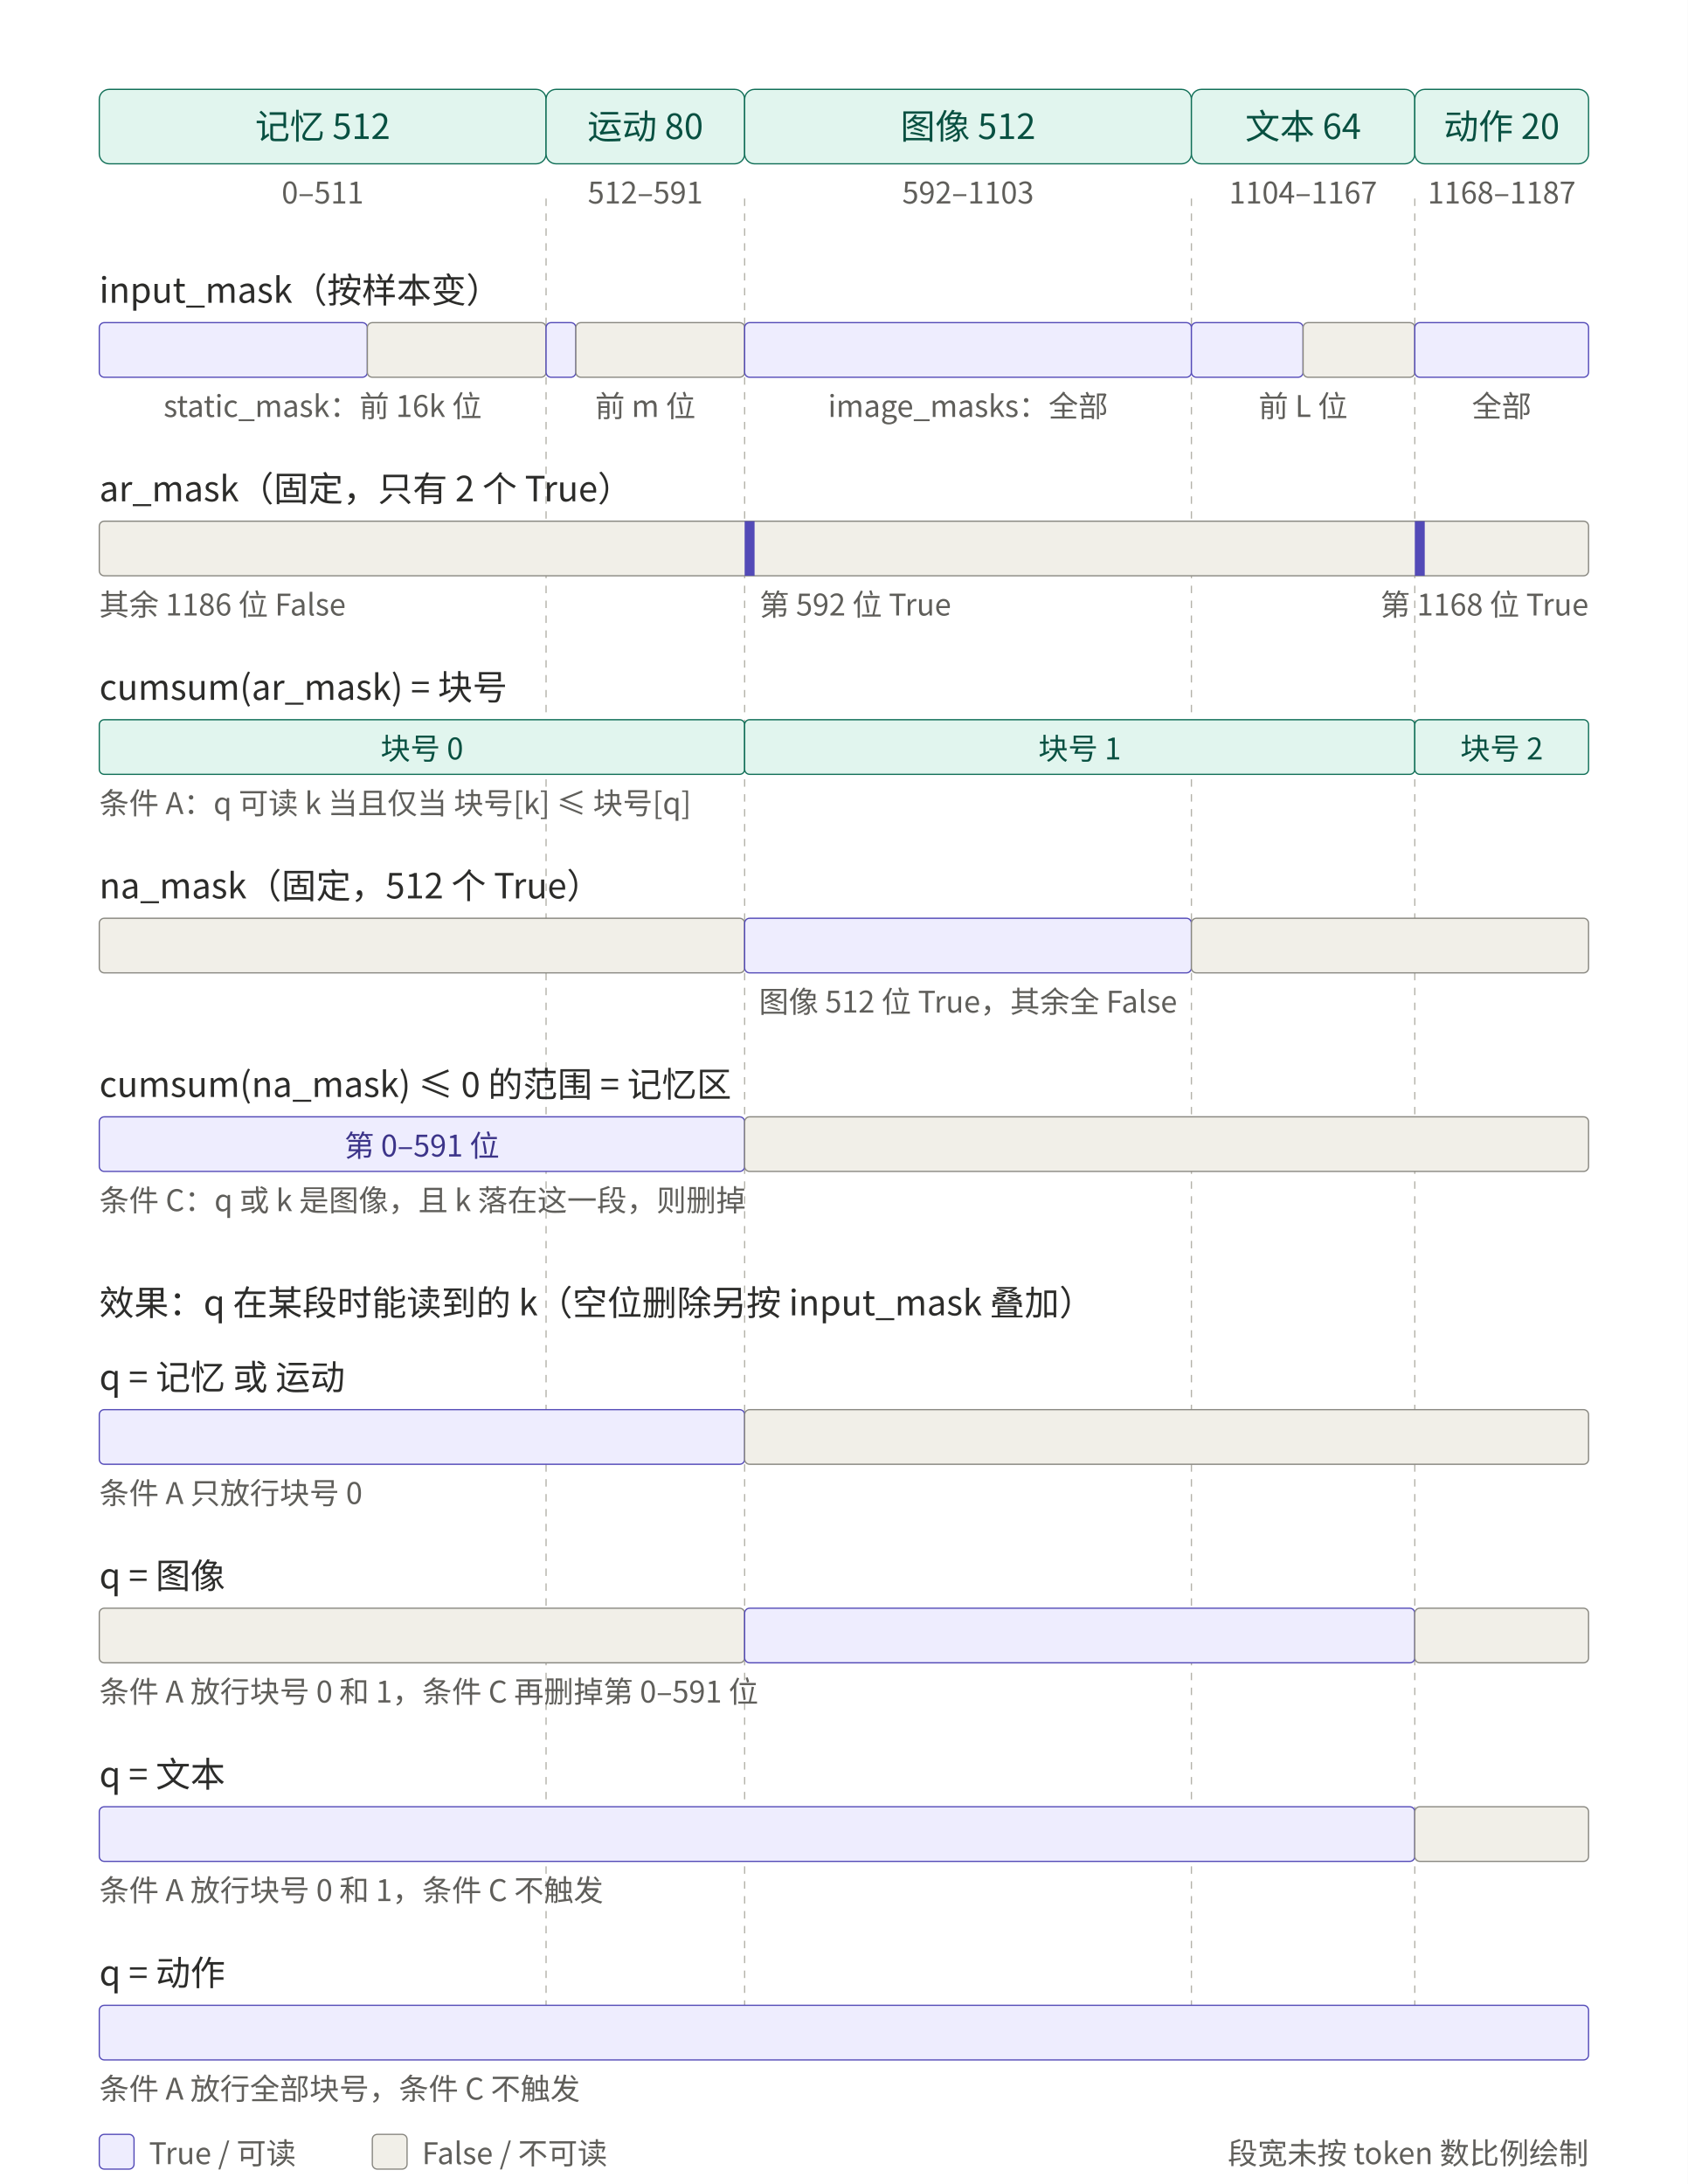
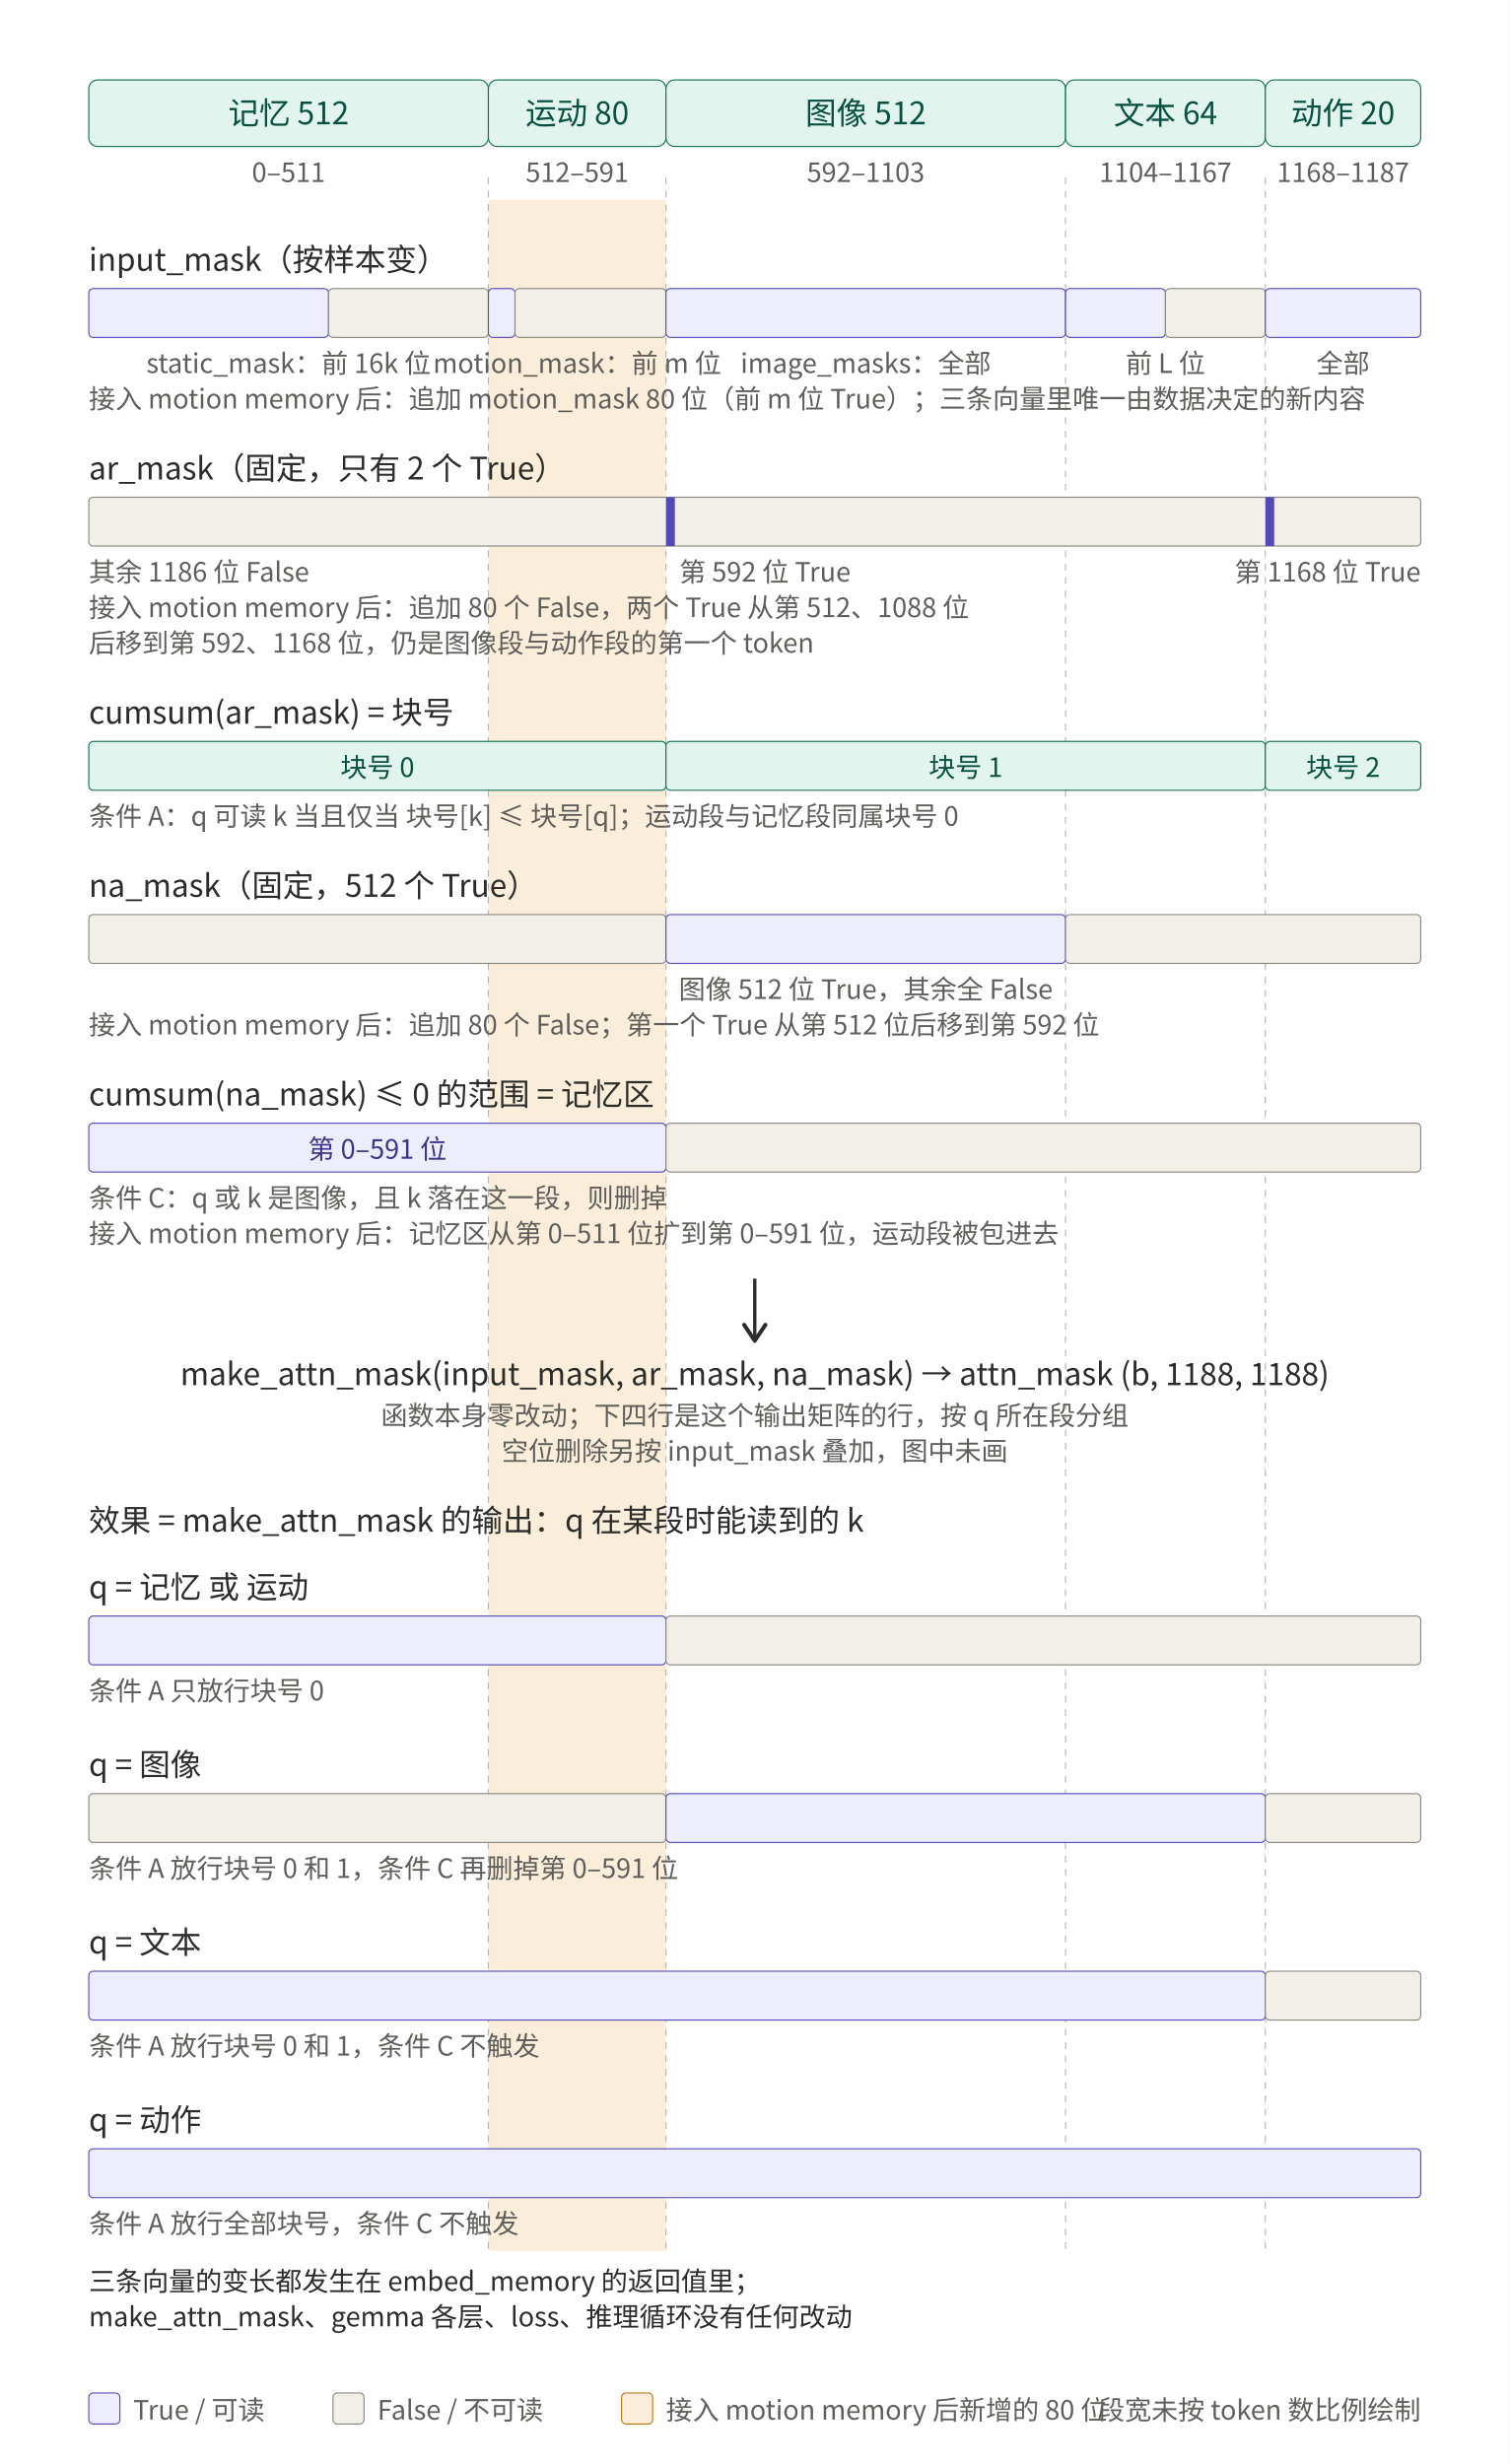
- <svg xmlns="http://www.w3.org/2000/svg" width="680" height="880" viewBox="0 0 680 880" role="img" font-family="system-ui, -apple-system, 'Segoe UI', 'Noto Sans CJK SC', 'PingFang SC', 'Microsoft YaHei', sans-serif">
-   <rect x="0" y="0" width="680" height="880" fill="#FFFFFF" />
+ <svg xmlns="http://www.w3.org/2000/svg" width="680" height="1110" viewBox="0 0 680 1110" role="img" font-family="system-ui, -apple-system, 'Segoe UI', 'Noto Sans CJK SC', 'PingFang SC', 'Microsoft YaHei', sans-serif">
+   <defs>
+     <marker id="arrow" viewBox="0 0 10 10" refX="8" refY="5" markerWidth="8" markerHeight="8" orient="auto">
+       <path d="M2 1L8 5L2 9" fill="none" stroke="#2C2C2A" stroke-width="1.5" stroke-linecap="round" stroke-linejoin="round" />
+     </marker>
+   </defs>
+   <rect x="0" y="0" width="680" height="1110" fill="#FFFFFF" />
+   <rect x="220" y="90" width="80" height="924" fill="#FAEEDA" />
  <g stroke="#B4B2A9" stroke-width="0.5" stroke-dasharray="3 3">
-     <line x1="220" y1="80" x2="220" y2="825" />
-     <line x1="300" y1="80" x2="300" y2="825" />
-     <line x1="480" y1="80" x2="480" y2="825" />
-     <line x1="570" y1="80" x2="570" y2="825" />
+     <line x1="220" y1="80" x2="220" y2="1014" />
+     <line x1="300" y1="80" x2="300" y2="1014" />
+     <line x1="480" y1="80" x2="480" y2="1014" />
+     <line x1="570" y1="80" x2="570" y2="1014" />
  </g>
  <g fill="#E1F5EE" stroke="#0F6E56" stroke-width="0.5">
    <rect x="40" y="36" width="180" height="30" rx="4" />
    <rect x="220" y="36" width="80" height="30" rx="4" />
    <rect x="300" y="36" width="180" height="30" rx="4" />
    <rect x="480" y="36" width="90" height="30" rx="4" />
    <rect x="570" y="36" width="70" height="30" rx="4" />
  </g>
  <g font-size="14" font-weight="500" fill="#085041" text-anchor="middle">
    <text x="130" y="56">记忆 512</text>
    <text x="260" y="56">运动 80</text>
    <text x="390" y="56">图像 512</text>
    <text x="525" y="56">文本 64</text>
    <text x="605" y="56">动作 20</text>
  </g>
  <g font-size="12" fill="#5F5E5A" text-anchor="middle">
    <text x="130" y="82">0–511</text>
    <text x="260" y="82">512–591</text>
    <text x="390" y="82">592–1103</text>
    <text x="525" y="82">1104–1167</text>
    <text x="605" y="82">1168–1187</text>
  </g>
  <text x="40" y="122" font-size="14" font-weight="500" fill="#2C2C2A">input_mask（按样本变）</text>
  <g stroke-width="0.5">
    <rect x="40" y="130" width="108" height="22" rx="2" fill="#EEEDFE" stroke="#534AB7" />
    <rect x="148" y="130" width="72" height="22" rx="2" fill="#F1EFE8" stroke="#888780" />
    <rect x="220" y="130" width="12" height="22" rx="2" fill="#EEEDFE" stroke="#534AB7" />
    <rect x="232" y="130" width="68" height="22" rx="2" fill="#F1EFE8" stroke="#888780" />
    <rect x="300" y="130" width="180" height="22" rx="2" fill="#EEEDFE" stroke="#534AB7" />
    <rect x="480" y="130" width="45" height="22" rx="2" fill="#EEEDFE" stroke="#534AB7" />
    <rect x="525" y="130" width="45" height="22" rx="2" fill="#F1EFE8" stroke="#888780" />
    <rect x="570" y="130" width="70" height="22" rx="2" fill="#EEEDFE" stroke="#534AB7" />
  </g>
  <g font-size="12" fill="#5F5E5A" text-anchor="middle">
    <text x="130" y="168">static_mask：前 16k 位</text>
-     <text x="260" y="168">前 m 位</text>
+     <text x="260" y="168">motion_mask：前 m 位</text>
    <text x="390" y="168">image_masks：全部</text>
    <text x="525" y="168">前 L 位</text>
    <text x="605" y="168">全部</text>
  </g>
-   <text x="40" y="202" font-size="14" font-weight="500" fill="#2C2C2A">ar_mask（固定，只有 2 个 True）</text>
-   <rect x="40" y="210" width="600" height="22" rx="2" fill="#F1EFE8" stroke="#888780" stroke-width="0.5" />
-   <rect x="300" y="210" width="4" height="22" fill="#534AB7" />
-   <rect x="570" y="210" width="4" height="22" fill="#534AB7" />
+   <text x="40" y="184" font-size="12" fill="#5F5E5A">接入 motion memory 后：追加 motion_mask 80 位（前 m 位 True）；三条向量里唯一由数据决定的新内容</text>
+   <text x="40" y="216" font-size="14" font-weight="500" fill="#2C2C2A">ar_mask（固定，只有 2 个 True）</text>
+   <rect x="40" y="224" width="600" height="22" rx="2" fill="#F1EFE8" stroke="#888780" stroke-width="0.5" />
+   <rect x="300" y="224" width="4" height="22" fill="#534AB7" />
+   <rect x="570" y="224" width="4" height="22" fill="#534AB7" />
  <g font-size="12" fill="#5F5E5A">
-     <text x="40" y="248">其余 1186 位 False</text>
-     <text x="306" y="248">第 592 位 True</text>
-     <text x="640" y="248" text-anchor="end">第 1168 位 True</text>
+     <text x="40" y="262">其余 1186 位 False</text>
+     <text x="306" y="262">第 592 位 True</text>
+     <text x="640" y="262" text-anchor="end">第 1168 位 True</text>
+     <text x="40" y="278">接入 motion memory 后：追加 80 个 False，两个 True 从第 512、1088 位</text>
+     <text x="40" y="294">后移到第 592、1168 位，仍是图像段与动作段的第一个 token</text>
  </g>
-   <text x="40" y="282" font-size="14" font-weight="500" fill="#2C2C2A">cumsum(ar_mask) = 块号</text>
+   <text x="40" y="326" font-size="14" font-weight="500" fill="#2C2C2A">cumsum(ar_mask) = 块号</text>
  <g fill="#E1F5EE" stroke="#0F6E56" stroke-width="0.5">
-     <rect x="40" y="290" width="260" height="22" rx="2" />
-     <rect x="300" y="290" width="270" height="22" rx="2" />
-     <rect x="570" y="290" width="70" height="22" rx="2" />
+     <rect x="40" y="334" width="260" height="22" rx="2" />
+     <rect x="300" y="334" width="270" height="22" rx="2" />
+     <rect x="570" y="334" width="70" height="22" rx="2" />
  </g>
  <g font-size="12" fill="#085041" text-anchor="middle">
-     <text x="170" y="306">块号 0</text>
-     <text x="435" y="306">块号 1</text>
-     <text x="605" y="306">块号 2</text>
+     <text x="170" y="350">块号 0</text>
+     <text x="435" y="350">块号 1</text>
+     <text x="605" y="350">块号 2</text>
  </g>
-   <text x="40" y="328" font-size="12" fill="#5F5E5A">条件 A：q 可读 k 当且仅当 块号[k] ≤ 块号[q]</text>
-   <text x="40" y="362" font-size="14" font-weight="500" fill="#2C2C2A">na_mask（固定，512 个 True）</text>
+   <text x="40" y="372" font-size="12" fill="#5F5E5A">条件 A：q 可读 k 当且仅当 块号[k] ≤ 块号[q]；运动段与记忆段同属块号 0</text>
+   <text x="40" y="404" font-size="14" font-weight="500" fill="#2C2C2A">na_mask（固定，512 个 True）</text>
  <g stroke-width="0.5">
-     <rect x="40" y="370" width="260" height="22" rx="2" fill="#F1EFE8" stroke="#888780" />
-     <rect x="300" y="370" width="180" height="22" rx="2" fill="#EEEDFE" stroke="#534AB7" />
-     <rect x="480" y="370" width="160" height="22" rx="2" fill="#F1EFE8" stroke="#888780" />
+     <rect x="40" y="412" width="260" height="22" rx="2" fill="#F1EFE8" stroke="#888780" />
+     <rect x="300" y="412" width="180" height="22" rx="2" fill="#EEEDFE" stroke="#534AB7" />
+     <rect x="480" y="412" width="160" height="22" rx="2" fill="#F1EFE8" stroke="#888780" />
  </g>
-   <text x="390" y="408" font-size="12" fill="#5F5E5A" text-anchor="middle">图像 512 位 True，其余全 False</text>
-   <text x="40" y="442" font-size="14" font-weight="500" fill="#2C2C2A">cumsum(na_mask) ≤ 0 的范围 = 记忆区</text>
-   <rect x="40" y="450" width="260" height="22" rx="2" fill="#EEEDFE" stroke="#534AB7" stroke-width="0.5" />
-   <text x="170" y="466" font-size="12" fill="#3C3489" text-anchor="middle">第 0–591 位</text>
-   <rect x="300" y="450" width="340" height="22" rx="2" fill="#F1EFE8" stroke="#888780" stroke-width="0.5" />
-   <text x="40" y="488" font-size="12" fill="#5F5E5A">条件 C：q 或 k 是图像，且 k 落在这一段，则删掉</text>
-   <text x="40" y="530" font-size="14" font-weight="500" fill="#2C2C2A">效果：q 在某段时能读到的 k（空位删除另按 input_mask 叠加）</text>
-   <text x="40" y="560" font-size="14" font-weight="500" fill="#2C2C2A">q = 记忆 或 运动</text>
-   <rect x="40" y="568" width="260" height="22" rx="2" fill="#EEEDFE" stroke="#534AB7" stroke-width="0.5" />
-   <rect x="300" y="568" width="340" height="22" rx="2" fill="#F1EFE8" stroke="#888780" stroke-width="0.5" />
-   <text x="40" y="606" font-size="12" fill="#5F5E5A">条件 A 只放行块号 0</text>
-   <text x="40" y="640" font-size="14" font-weight="500" fill="#2C2C2A">q = 图像</text>
-   <rect x="40" y="648" width="260" height="22" rx="2" fill="#F1EFE8" stroke="#888780" stroke-width="0.5" />
-   <rect x="300" y="648" width="270" height="22" rx="2" fill="#EEEDFE" stroke="#534AB7" stroke-width="0.5" />
-   <rect x="570" y="648" width="70" height="22" rx="2" fill="#F1EFE8" stroke="#888780" stroke-width="0.5" />
-   <text x="40" y="686" font-size="12" fill="#5F5E5A">条件 A 放行块号 0 和 1，条件 C 再删掉第 0–591 位</text>
-   <text x="40" y="720" font-size="14" font-weight="500" fill="#2C2C2A">q = 文本</text>
-   <rect x="40" y="728" width="530" height="22" rx="2" fill="#EEEDFE" stroke="#534AB7" stroke-width="0.5" />
-   <rect x="570" y="728" width="70" height="22" rx="2" fill="#F1EFE8" stroke="#888780" stroke-width="0.5" />
-   <text x="40" y="766" font-size="12" fill="#5F5E5A">条件 A 放行块号 0 和 1，条件 C 不触发</text>
-   <text x="40" y="800" font-size="14" font-weight="500" fill="#2C2C2A">q = 动作</text>
-   <rect x="40" y="808" width="600" height="22" rx="2" fill="#EEEDFE" stroke="#534AB7" stroke-width="0.5" />
-   <text x="40" y="846" font-size="12" fill="#5F5E5A">条件 A 放行全部块号，条件 C 不触发</text>
-   <rect x="40" y="860" width="14" height="14" rx="2" fill="#EEEDFE" stroke="#534AB7" stroke-width="0.5" />
-   <text x="60" y="872" font-size="12" fill="#5F5E5A">True / 可读</text>
-   <rect x="150" y="860" width="14" height="14" rx="2" fill="#F1EFE8" stroke="#888780" stroke-width="0.5" />
-   <text x="170" y="872" font-size="12" fill="#5F5E5A">False / 不可读</text>
-   <text x="640" y="872" font-size="12" fill="#5F5E5A" text-anchor="end">段宽未按 token 数比例绘制</text>
+   <text x="390" y="450" font-size="12" fill="#5F5E5A" text-anchor="middle">图像 512 位 True，其余全 False</text>
+   <text x="40" y="466" font-size="12" fill="#5F5E5A">接入 motion memory 后：追加 80 个 False；第一个 True 从第 512 位后移到第 592 位</text>
+   <text x="40" y="498" font-size="14" font-weight="500" fill="#2C2C2A">cumsum(na_mask) ≤ 0 的范围 = 记忆区</text>
+   <rect x="40" y="506" width="260" height="22" rx="2" fill="#EEEDFE" stroke="#534AB7" stroke-width="0.5" />
+   <text x="170" y="522" font-size="12" fill="#3C3489" text-anchor="middle">第 0–591 位</text>
+   <rect x="300" y="506" width="340" height="22" rx="2" fill="#F1EFE8" stroke="#888780" stroke-width="0.5" />
+   <text x="40" y="544" font-size="12" fill="#5F5E5A">条件 C：q 或 k 是图像，且 k 落在这一段，则删掉</text>
+   <text x="40" y="560" font-size="12" fill="#5F5E5A">接入 motion memory 后：记忆区从第 0–511 位扩到第 0–591 位，运动段被包进去</text>
+   <line x1="340" y1="576" x2="340" y2="604" stroke="#2C2C2A" stroke-width="1.5" marker-end="url(#arrow)" />
+   <text x="340" y="624" font-size="14" font-weight="500" fill="#2C2C2A" text-anchor="middle">make_attn_mask(input_mask, ar_mask, na_mask) → attn_mask (b, 1188, 1188)</text>
+   <text x="340" y="642" font-size="12" fill="#5F5E5A" text-anchor="middle">函数本身零改动；下四行是这个输出矩阵的行，按 q 所在段分组</text>
+   <text x="340" y="658" font-size="12" fill="#5F5E5A" text-anchor="middle">空位删除另按 input_mask 叠加，图中未画</text>
+   <text x="40" y="690" font-size="14" font-weight="500" fill="#2C2C2A">效果 = make_attn_mask 的输出：q 在某段时能读到的 k</text>
+   <text x="40" y="720" font-size="14" font-weight="500" fill="#2C2C2A">q = 记忆 或 运动</text>
+   <rect x="40" y="728" width="260" height="22" rx="2" fill="#EEEDFE" stroke="#534AB7" stroke-width="0.5" />
+   <rect x="300" y="728" width="340" height="22" rx="2" fill="#F1EFE8" stroke="#888780" stroke-width="0.5" />
+   <text x="40" y="766" font-size="12" fill="#5F5E5A">条件 A 只放行块号 0</text>
+   <text x="40" y="800" font-size="14" font-weight="500" fill="#2C2C2A">q = 图像</text>
+   <rect x="40" y="808" width="260" height="22" rx="2" fill="#F1EFE8" stroke="#888780" stroke-width="0.5" />
+   <rect x="300" y="808" width="270" height="22" rx="2" fill="#EEEDFE" stroke="#534AB7" stroke-width="0.5" />
+   <rect x="570" y="808" width="70" height="22" rx="2" fill="#F1EFE8" stroke="#888780" stroke-width="0.5" />
+   <text x="40" y="846" font-size="12" fill="#5F5E5A">条件 A 放行块号 0 和 1，条件 C 再删掉第 0–591 位</text>
+   <text x="40" y="880" font-size="14" font-weight="500" fill="#2C2C2A">q = 文本</text>
+   <rect x="40" y="888" width="530" height="22" rx="2" fill="#EEEDFE" stroke="#534AB7" stroke-width="0.5" />
+   <rect x="570" y="888" width="70" height="22" rx="2" fill="#F1EFE8" stroke="#888780" stroke-width="0.5" />
+   <text x="40" y="926" font-size="12" fill="#5F5E5A">条件 A 放行块号 0 和 1，条件 C 不触发</text>
+   <text x="40" y="960" font-size="14" font-weight="500" fill="#2C2C2A">q = 动作</text>
+   <rect x="40" y="968" width="600" height="22" rx="2" fill="#EEEDFE" stroke="#534AB7" stroke-width="0.5" />
+   <text x="40" y="1006" font-size="12" fill="#5F5E5A">条件 A 放行全部块号，条件 C 不触发</text>
+   <text x="40" y="1032" font-size="12" fill="#2C2C2A">三条向量的变长都发生在 embed_memory 的返回值里；</text>
+   <text x="40" y="1048" font-size="12" fill="#2C2C2A">make_attn_mask、gemma 各层、loss、推理循环没有任何改动</text>
+   <rect x="40" y="1078" width="14" height="14" rx="2" fill="#EEEDFE" stroke="#534AB7" stroke-width="0.5" />
+   <text x="60" y="1090" font-size="12" fill="#5F5E5A">True / 可读</text>
+   <rect x="150" y="1078" width="14" height="14" rx="2" fill="#F1EFE8" stroke="#888780" stroke-width="0.5" />
+   <text x="170" y="1090" font-size="12" fill="#5F5E5A">False / 不可读</text>
+   <rect x="280" y="1078" width="14" height="14" rx="2" fill="#FAEEDA" stroke="#BA7517" stroke-width="0.5" />
+   <text x="300" y="1090" font-size="12" fill="#5F5E5A">接入 motion memory 后新增的 80 位</text>
+   <text x="640" y="1090" font-size="12" fill="#5F5E5A" text-anchor="end">段宽未按 token 数比例绘制</text>
</svg>
